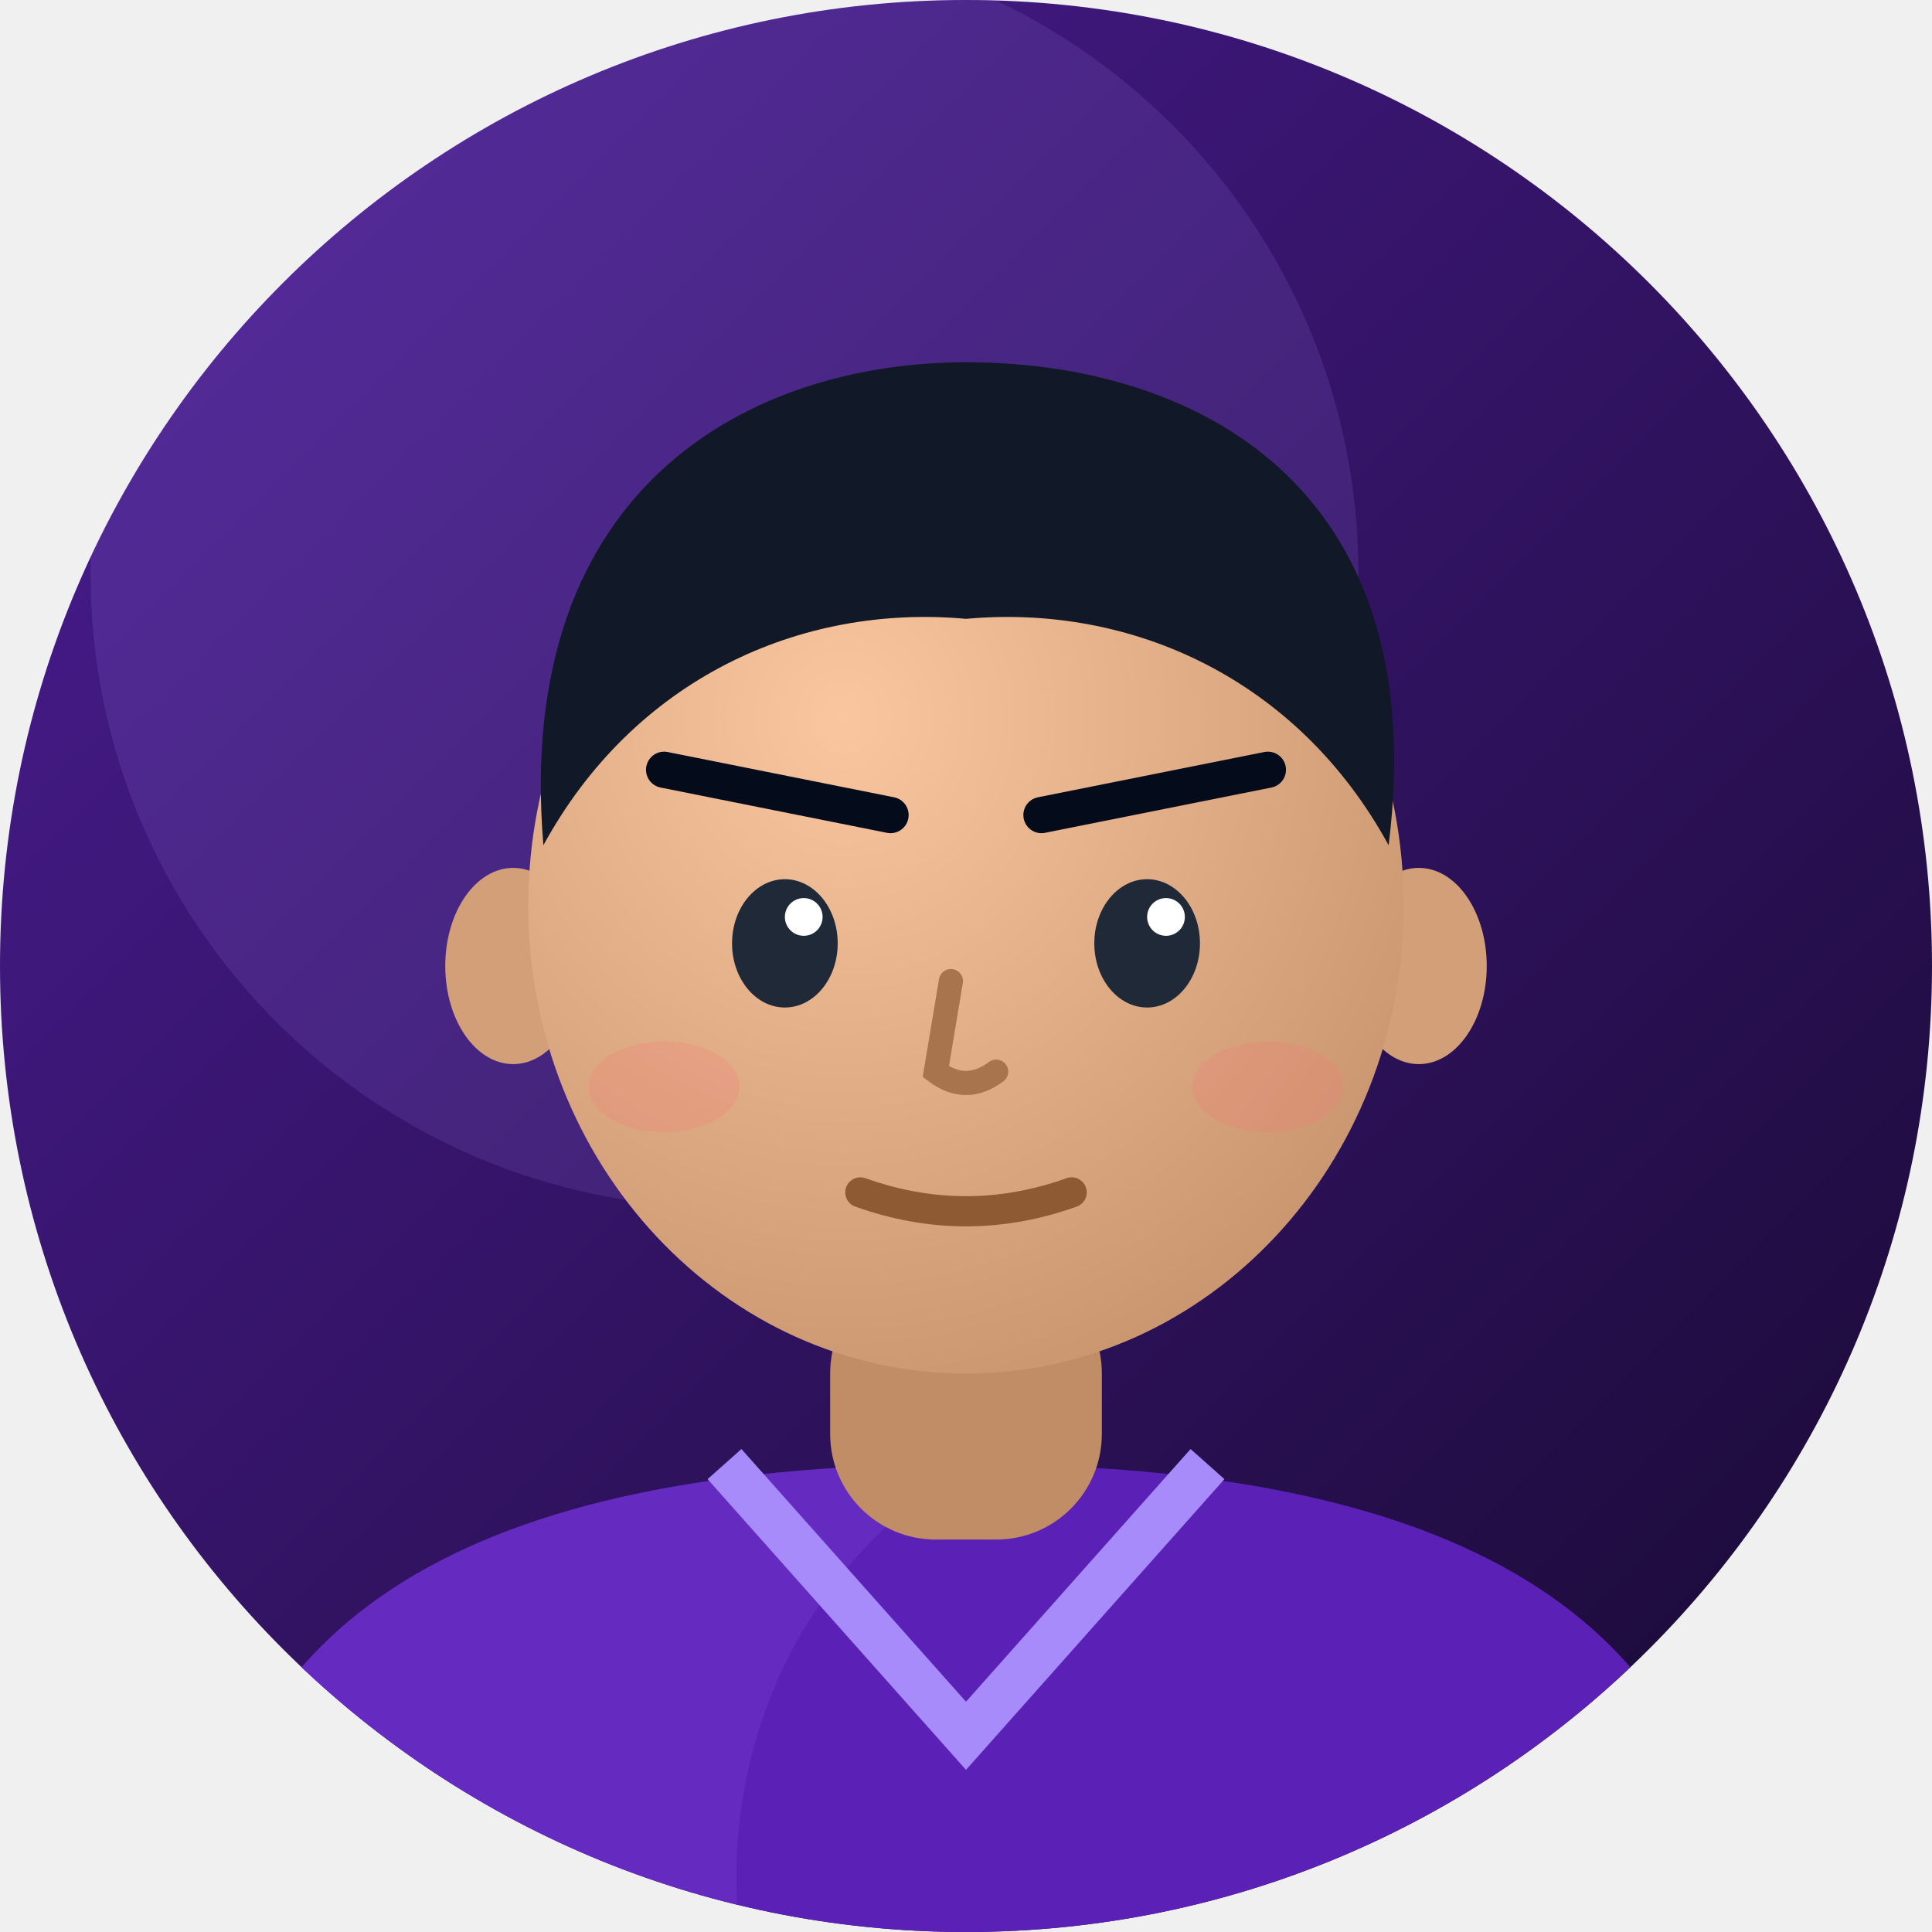
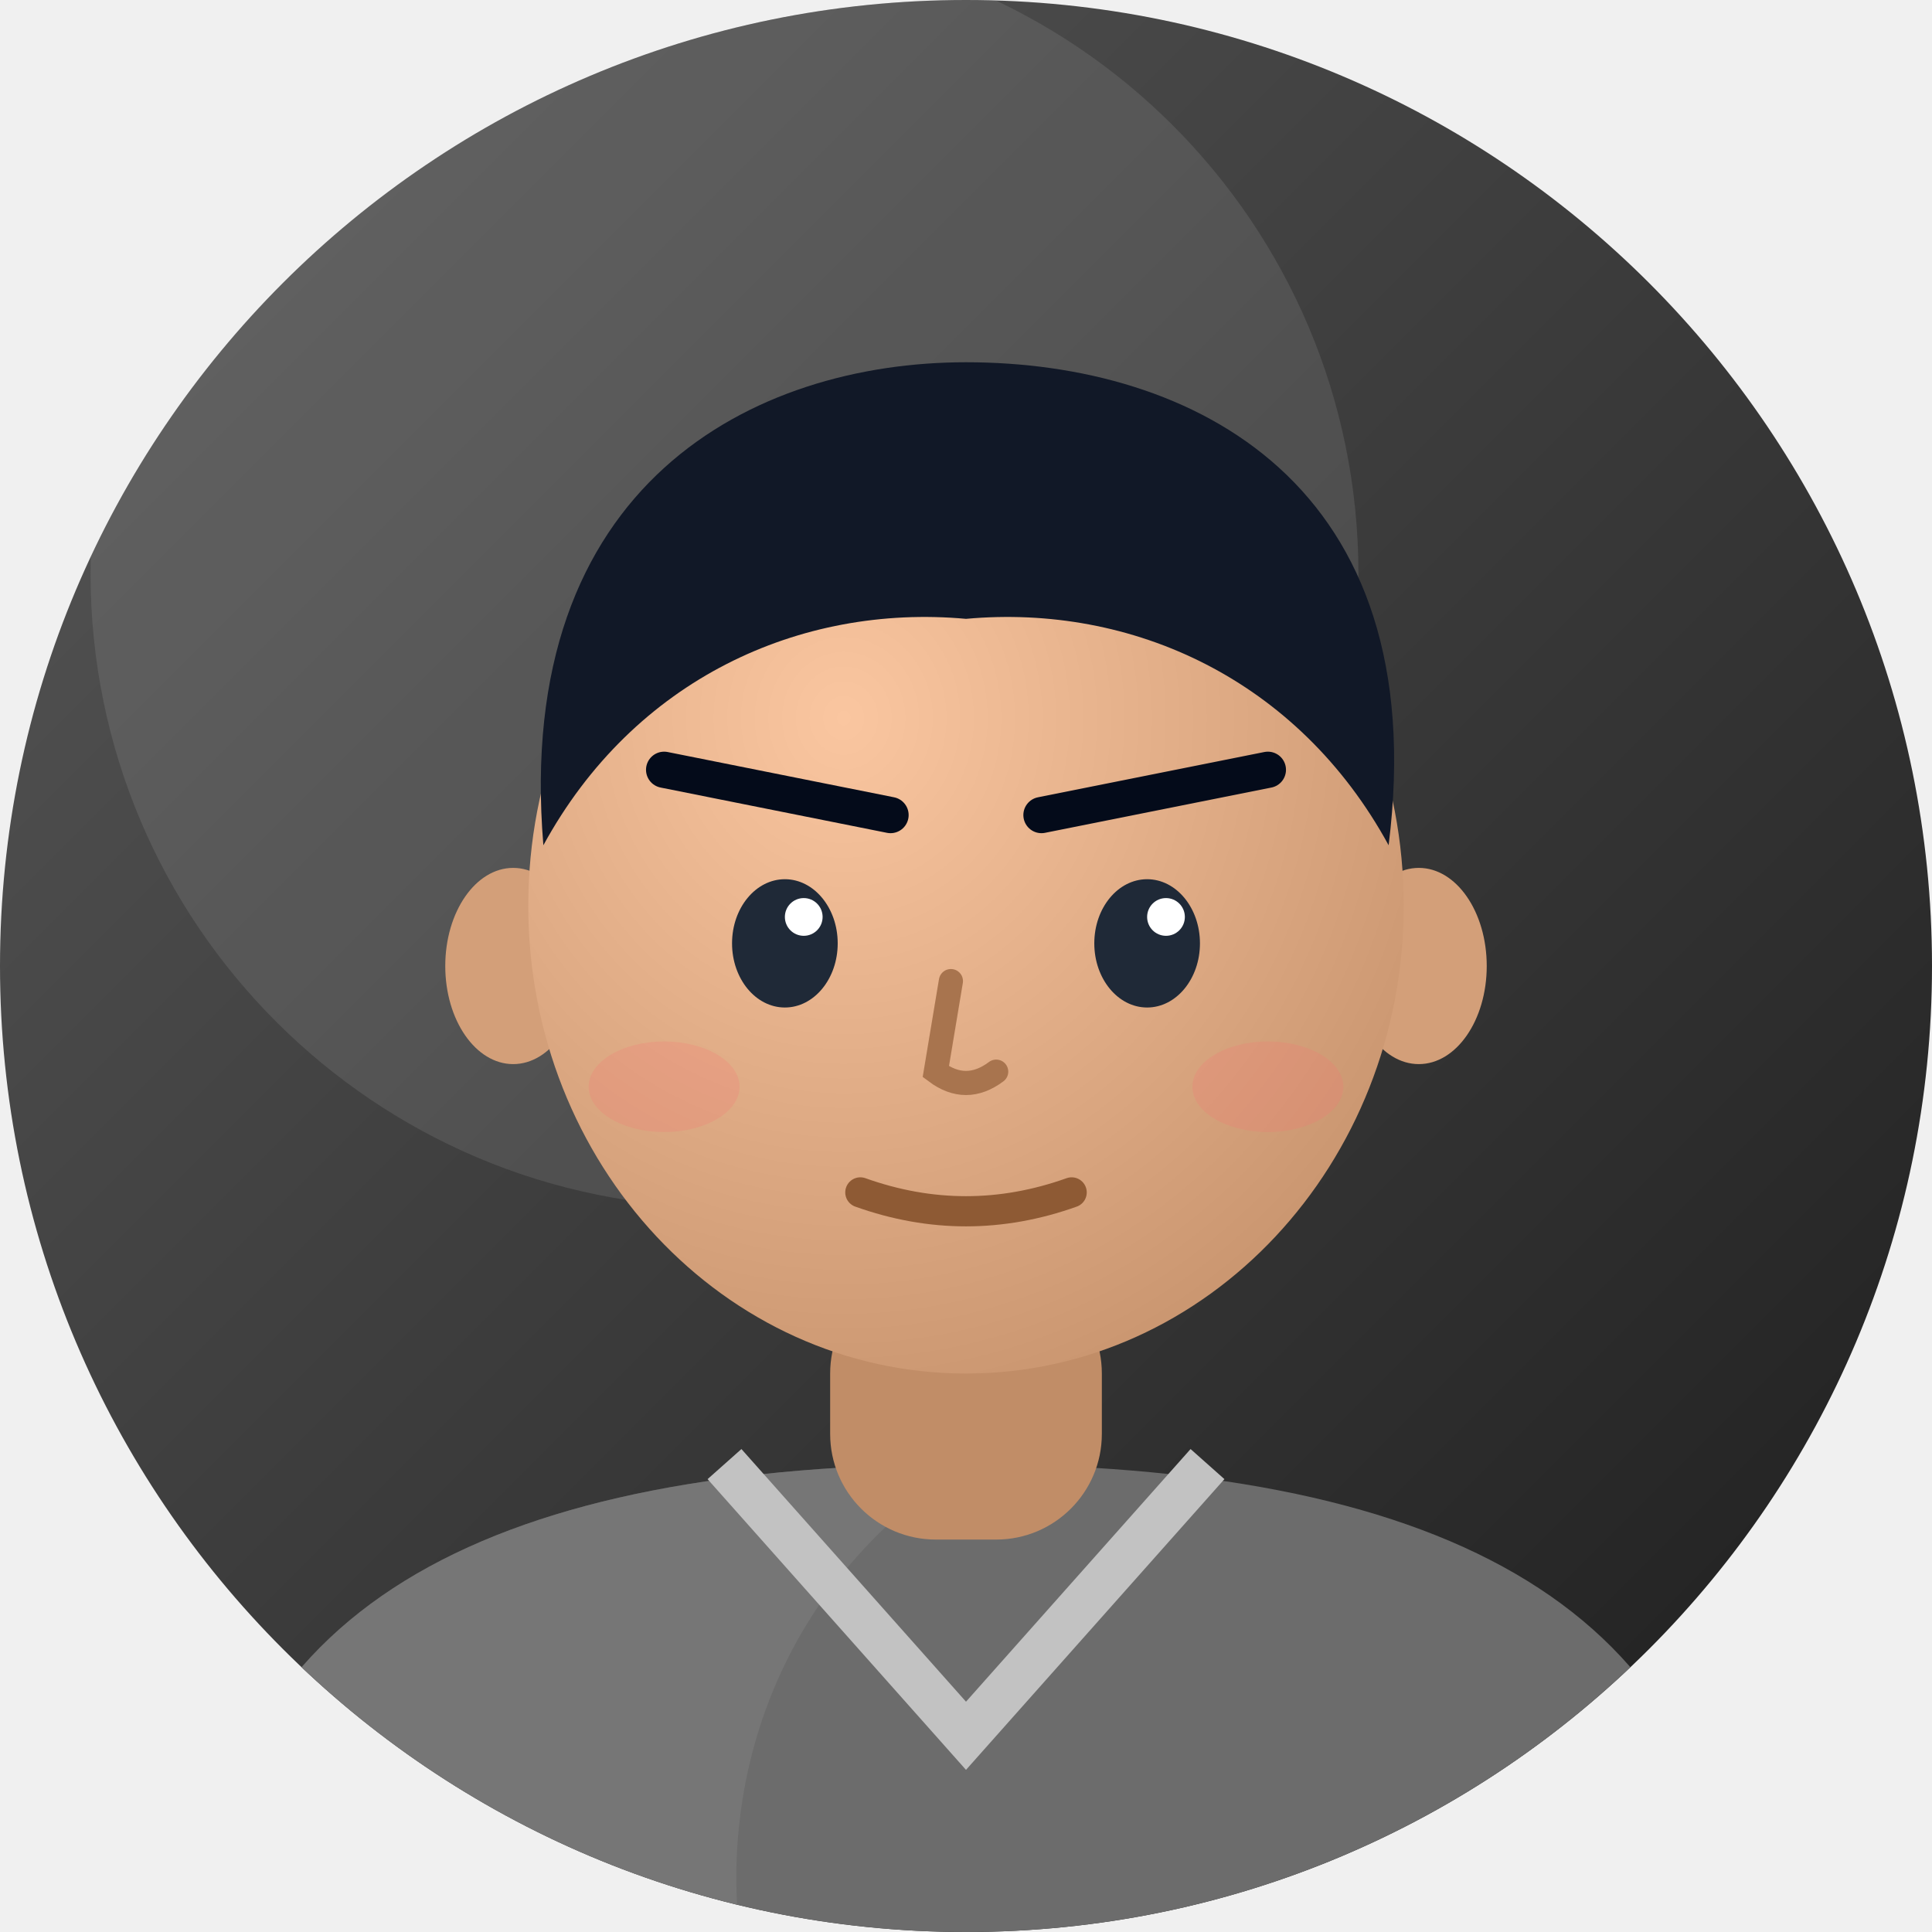
<svg xmlns="http://www.w3.org/2000/svg" viewBox="0 0 256 256" width="256" height="256" role="img" aria-label="tatsumi_hijikata">
  <defs>
    <linearGradient id="g-tatsumi_hijikata" x1="0" y1="0" x2="1" y2="1">
-       <stop offset="0" stop-color="#4c1d95" />
-       <stop offset="1" stop-color="#170930" />
+       <stop offset="0" stop-color="#595959" />
+       <stop offset="1" stop-color="#1c1c1c" />
    </linearGradient>
    <radialGradient id="f-tatsumi_hijikata" cx=".36" cy=".3" r=".8">
      <stop offset="0" stop-color="#fac6a0" />
      <stop offset="1" stop-color="#c7936d" />
    </radialGradient>
    <clipPath id="c-tatsumi_hijikata">
      <circle cx="128" cy="128" r="128" />
    </clipPath>
  </defs>
  <g clip-path="url(#c-tatsumi_hijikata)">
    <rect width="256" height="256" fill="url(#g-tatsumi_hijikata)" />
-     <circle cx="96" cy="76" r="84" fill="#a78bfa" opacity=".14" />
-     <path d="M26 256 C30 212 66 194 128 194 C190 194 226 212 230 256 Z" fill="#5b21b6" />
-     <path d="M26 256 C30 212 66 194 128 194 C100 212 96 240 98 256 Z" fill="#6f35ca" opacity=".5" />
-     <path d="M96 194 L128 230 L160 194" stroke="#a78bfa" stroke-width="6" fill="none" />
+     <circle cx="96" cy="76" r="84" fill="#c2c2c2" opacity=".14" />
+     <path d="M26 256 C30 212 66 194 128 194 C190 194 226 212 230 256 Z" fill="#6c6c6c" />
+     <path d="M26 256 C30 212 66 194 128 194 C100 212 96 240 98 256 Z" fill="#808080" opacity=".5" />
+     <path d="M96 194 L128 230 L160 194" stroke="#c2c2c2" stroke-width="6" fill="none" />
    <rect x="110" y="168" width="36" height="36" rx="14" fill="#c18d67" />
    <ellipse cx="68" cy="128" rx="9" ry="13" fill="#d39f79" />
    <ellipse cx="188" cy="128" rx="9" ry="13" fill="#d39f79" />
    <ellipse cx="128" cy="120" rx="58" ry="62" fill="url(#f-tatsumi_hijikata)" />
    <path d="M72 112 C68 64 100 48 128 48 C158 48 190 64 184 112 C172 90 150 80 128 82 C106 80 84 90 72 112 Z" fill="#111827" />
    <g stroke="#040b1a" stroke-width="4.8" stroke-linecap="round" fill="none">
      <path d="M88 102 L118 108" />
      <path d="M168 102 L138 108" />
    </g>
    <g fill="#1f2937">
      <ellipse cx="104" cy="125" rx="7" ry="8.5" />
      <ellipse cx="152" cy="125" rx="7" ry="8.5" />
    </g>
    <g fill="#fff">
      <circle cx="106.5" cy="121.5" r="2.5" />
      <circle cx="154.5" cy="121.5" r="2.5" />
    </g>
    <ellipse cx="88" cy="144" rx="10" ry="6" fill="#f87171" opacity=".22" />
    <ellipse cx="168" cy="144" rx="10" ry="6" fill="#f87171" opacity=".22" />
    <path d="M126 130 L124 142 Q128 145 132 142" stroke="#a8744e" stroke-width="3.2" fill="none" stroke-linecap="round" />
    <path d="M114 158 Q128 163 142 158" stroke="#8e5a34" stroke-width="4" fill="none" stroke-linecap="round" />
  </g>
</svg>
